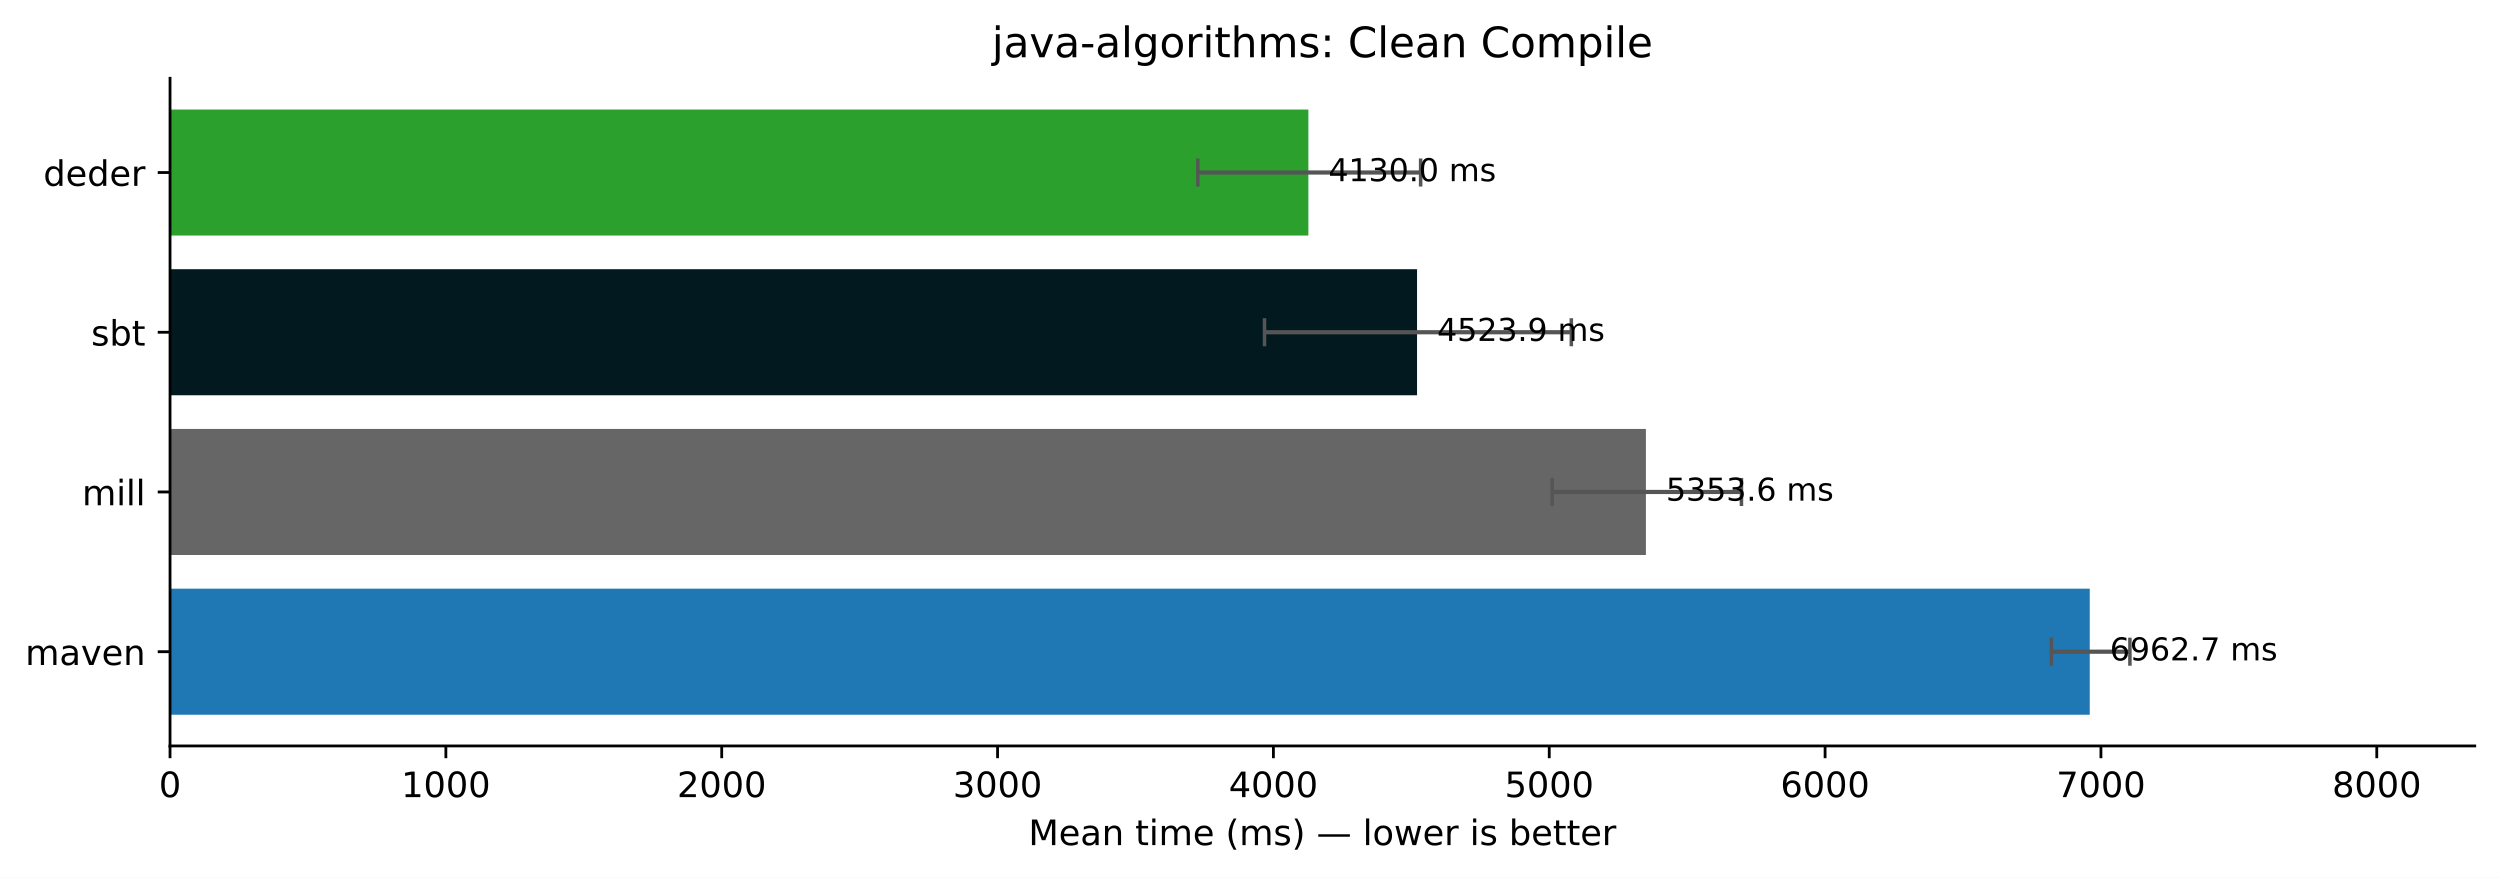
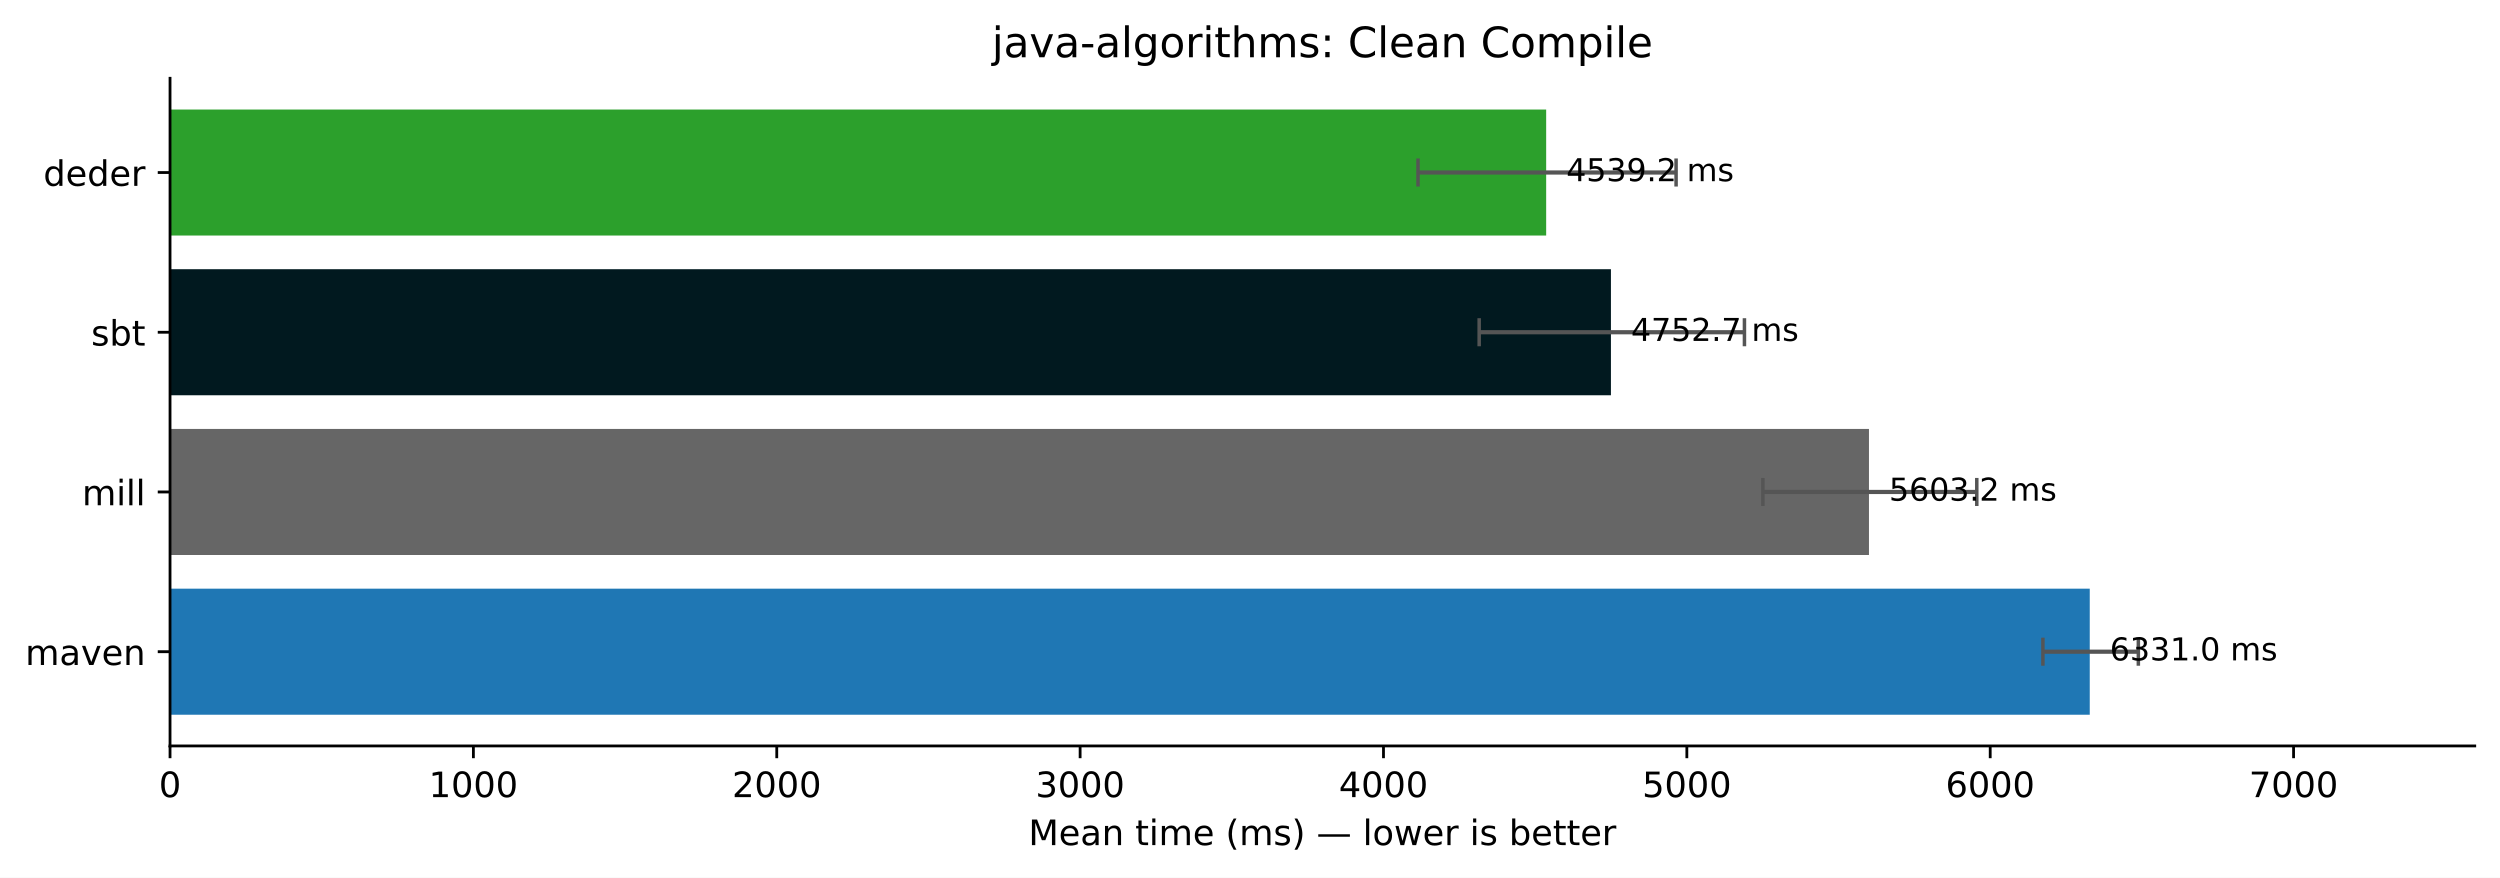
<svg xmlns="http://www.w3.org/2000/svg" xmlns:xlink="http://www.w3.org/1999/xlink" width="712.788pt" height="250.234pt" viewBox="0 0 712.788 250.234" version="1.1">
  <defs>
    <style type="text/css">*{stroke-linejoin: round; stroke-linecap: butt}</style>
  </defs>
  <g id="figure_1">
    <g id="patch_1">
      <path d="M 0 250.234  L 712.788 250.234  L 712.788 0  L 0 0  z " style="fill: #ffffff" />
    </g>
    <g id="axes_1">
      <g id="patch_2">
        <path d="M 48.478 212.678  L 705.588 212.678  L 705.588 22.318  L 48.478 22.318  z " style="fill: #ffffff" />
      </g>
      <g id="patch_3">
-         <path d="M 48.478 204.025  L 596.07 204.025  L 596.07 167.593  L 48.478 167.593  z " clip-path="url(#pb32127d1f8)" style="fill: #1f77b4; stroke: #ffffff; stroke-width: 0.5; stroke-linejoin: miter" />
+         <path d="M 48.478 204.025  L 596.07 204.025  L 596.07 167.593  L 48.478 167.593  z " clip-path="url(#pf4d8853a61)" style="fill: #1f77b4; stroke: #ffffff; stroke-width: 0.5; stroke-linejoin: miter" />
      </g>
      <g id="patch_4">
-         <path d="M 48.478 158.485  L 469.526 158.485  L 469.526 122.052  L 48.478 122.052  z " clip-path="url(#pb32127d1f8)" style="fill: #666666; stroke: #ffffff; stroke-width: 0.5; stroke-linejoin: miter" />
+         <path d="M 48.478 158.485  L 533.121 158.485  L 533.121 122.052  L 48.478 122.052  z " clip-path="url(#pf4d8853a61)" style="fill: #666666; stroke: #ffffff; stroke-width: 0.5; stroke-linejoin: miter" />
      </g>
      <g id="patch_5">
-         <path d="M 48.478 112.944  L 404.272 112.944  L 404.272 76.512  L 48.478 76.512  z " clip-path="url(#pb32127d1f8)" style="fill: #01191f; stroke: #ffffff; stroke-width: 0.5; stroke-linejoin: miter" />
+         <path d="M 48.478 112.944  L 459.551 112.944  L 459.551 76.512  L 48.478 76.512  z " clip-path="url(#pf4d8853a61)" style="fill: #01191f; stroke: #ffffff; stroke-width: 0.5; stroke-linejoin: miter" />
      </g>
      <g id="patch_6">
-         <path d="M 48.478 67.403  L 373.287 67.403  L 373.287 30.971  L 48.478 30.971  z " clip-path="url(#pb32127d1f8)" style="fill: #2ca02c; stroke: #ffffff; stroke-width: 0.5; stroke-linejoin: miter" />
+         <path d="M 48.478 67.403  L 441.086 67.403  L 441.086 30.971  L 48.478 30.971  z " clip-path="url(#pf4d8853a61)" style="fill: #2ca02c; stroke: #ffffff; stroke-width: 0.5; stroke-linejoin: miter" />
      </g>
      <g id="matplotlib.axis_1">
        <g id="xtick_1">
          <g id="line2d_1">
            <defs>
-               <path id="m2b87614e44" d="M 0 0  L 0 3.5  " style="stroke: #000000; stroke-width: 0.8" />
+               <path id="m1b863badbd" d="M 0 0  L 0 3.5  " style="stroke: #000000; stroke-width: 0.8" />
            </defs>
            <g>
-               <use xlink:href="#m2b87614e44" x="48.478" y="212.678" style="stroke: #000000; stroke-width: 0.8" />
+               <use xlink:href="#m1b863badbd" x="48.478" y="212.678" style="stroke: #000000; stroke-width: 0.8" />
            </g>
          </g>
          <g id="text_1">
            <g transform="translate(45.29688 227.2766) scale(0.1 -0.1)">
              <defs>
                <path id="DejaVuSans-30" d="M 2034 4250  Q 1547 4250 1301 3770  Q 1056 3291 1056 2328  Q 1056 1369 1301 889  Q 1547 409 2034 409  Q 2525 409 2770 889  Q 3016 1369 3016 2328  Q 3016 3291 2770 3770  Q 2525 4250 2034 4250  z M 2034 4750  Q 2819 4750 3233 4129  Q 3647 3509 3647 2328  Q 3647 1150 3233 529  Q 2819 -91 2034 -91  Q 1250 -91 836 529  Q 422 1150 422 2328  Q 422 3509 836 4129  Q 1250 4750 2034 4750  z " transform="scale(0.015625)" />
              </defs>
              <use xlink:href="#DejaVuSans-30" />
            </g>
          </g>
        </g>
        <g id="xtick_2">
          <g id="line2d_2">
            <g>
-               <use xlink:href="#m2b87614e44" x="127.125" y="212.678" style="stroke: #000000; stroke-width: 0.8" />
+               <use xlink:href="#m1b863badbd" x="134.971" y="212.678" style="stroke: #000000; stroke-width: 0.8" />
            </g>
          </g>
          <g id="text_2">
-             <g transform="translate(114.4001 227.2766) scale(0.1 -0.1)">
+             <g transform="translate(122.2464 227.2766) scale(0.1 -0.1)">
              <defs>
                <path id="DejaVuSans-31" d="M 794 531  L 1825 531  L 1825 4091  L 703 3866  L 703 4441  L 1819 4666  L 2450 4666  L 2450 531  L 3481 531  L 3481 0  L 794 0  L 794 531  z " transform="scale(0.015625)" />
              </defs>
              <use xlink:href="#DejaVuSans-31" />
              <use xlink:href="#DejaVuSans-30" transform="translate(63.62305 0)" />
              <use xlink:href="#DejaVuSans-30" transform="translate(127.2461 0)" />
              <use xlink:href="#DejaVuSans-30" transform="translate(190.8691 0)" />
            </g>
          </g>
        </g>
        <g id="xtick_3">
          <g id="line2d_3">
            <g>
-               <use xlink:href="#m2b87614e44" x="205.772" y="212.678" style="stroke: #000000; stroke-width: 0.8" />
+               <use xlink:href="#m1b863badbd" x="221.465" y="212.678" style="stroke: #000000; stroke-width: 0.8" />
            </g>
          </g>
          <g id="text_3">
-             <g transform="translate(193.0471 227.2766) scale(0.1 -0.1)">
+             <g transform="translate(208.7397 227.2766) scale(0.1 -0.1)">
              <defs>
                <path id="DejaVuSans-32" d="M 1228 531  L 3431 531  L 3431 0  L 469 0  L 469 531  Q 828 903 1448 1529  Q 2069 2156 2228 2338  Q 2531 2678 2651 2914  Q 2772 3150 2772 3378  Q 2772 3750 2511 3984  Q 2250 4219 1831 4219  Q 1534 4219 1204 4116  Q 875 4013 500 3803  L 500 4441  Q 881 4594 1212 4672  Q 1544 4750 1819 4750  Q 2544 4750 2975 4387  Q 3406 4025 3406 3419  Q 3406 3131 3298 2873  Q 3191 2616 2906 2266  Q 2828 2175 2409 1742  Q 1991 1309 1228 531  z " transform="scale(0.015625)" />
              </defs>
              <use xlink:href="#DejaVuSans-32" />
              <use xlink:href="#DejaVuSans-30" transform="translate(63.62305 0)" />
              <use xlink:href="#DejaVuSans-30" transform="translate(127.2461 0)" />
              <use xlink:href="#DejaVuSans-30" transform="translate(190.8691 0)" />
            </g>
          </g>
        </g>
        <g id="xtick_4">
          <g id="line2d_4">
            <g>
-               <use xlink:href="#m2b87614e44" x="284.419" y="212.678" style="stroke: #000000; stroke-width: 0.8" />
+               <use xlink:href="#m1b863badbd" x="307.958" y="212.678" style="stroke: #000000; stroke-width: 0.8" />
            </g>
          </g>
          <g id="text_4">
-             <g transform="translate(271.694 227.2766) scale(0.1 -0.1)">
+             <g transform="translate(295.233 227.2766) scale(0.1 -0.1)">
              <defs>
                <path id="DejaVuSans-33" d="M 2597 2516  Q 3050 2419 3304 2112  Q 3559 1806 3559 1356  Q 3559 666 3084 287  Q 2609 -91 1734 -91  Q 1441 -91 1130 -33  Q 819 25 488 141  L 488 750  Q 750 597 1062 519  Q 1375 441 1716 441  Q 2309 441 2620 675  Q 2931 909 2931 1356  Q 2931 1769 2642 2001  Q 2353 2234 1838 2234  L 1294 2234  L 1294 2753  L 1863 2753  Q 2328 2753 2575 2939  Q 2822 3125 2822 3475  Q 2822 3834 2567 4026  Q 2313 4219 1838 4219  Q 1578 4219 1281 4162  Q 984 4106 628 3988  L 628 4550  Q 988 4650 1302 4700  Q 1616 4750 1894 4750  Q 2613 4750 3031 4423  Q 3450 4097 3450 3541  Q 3450 3153 3228 2886  Q 3006 2619 2597 2516  z " transform="scale(0.015625)" />
              </defs>
              <use xlink:href="#DejaVuSans-33" />
              <use xlink:href="#DejaVuSans-30" transform="translate(63.62305 0)" />
              <use xlink:href="#DejaVuSans-30" transform="translate(127.2461 0)" />
              <use xlink:href="#DejaVuSans-30" transform="translate(190.8691 0)" />
            </g>
          </g>
        </g>
        <g id="xtick_5">
          <g id="line2d_5">
            <g>
-               <use xlink:href="#m2b87614e44" x="363.066" y="212.678" style="stroke: #000000; stroke-width: 0.8" />
+               <use xlink:href="#m1b863badbd" x="394.451" y="212.678" style="stroke: #000000; stroke-width: 0.8" />
            </g>
          </g>
          <g id="text_5">
-             <g transform="translate(350.341 227.2766) scale(0.1 -0.1)">
+             <g transform="translate(381.7263 227.2766) scale(0.1 -0.1)">
              <defs>
                <path id="DejaVuSans-34" d="M 2419 4116  L 825 1625  L 2419 1625  L 2419 4116  z M 2253 4666  L 3047 4666  L 3047 1625  L 3713 1625  L 3713 1100  L 3047 1100  L 3047 0  L 2419 0  L 2419 1100  L 313 1100  L 313 1709  L 2253 4666  z " transform="scale(0.015625)" />
              </defs>
              <use xlink:href="#DejaVuSans-34" />
              <use xlink:href="#DejaVuSans-30" transform="translate(63.62305 0)" />
              <use xlink:href="#DejaVuSans-30" transform="translate(127.2461 0)" />
              <use xlink:href="#DejaVuSans-30" transform="translate(190.8691 0)" />
            </g>
          </g>
        </g>
        <g id="xtick_6">
          <g id="line2d_6">
            <g>
-               <use xlink:href="#m2b87614e44" x="441.713" y="212.678" style="stroke: #000000; stroke-width: 0.8" />
+               <use xlink:href="#m1b863badbd" x="480.945" y="212.678" style="stroke: #000000; stroke-width: 0.8" />
            </g>
          </g>
          <g id="text_6">
-             <g transform="translate(428.988 227.2766) scale(0.1 -0.1)">
+             <g transform="translate(468.2196 227.2766) scale(0.1 -0.1)">
              <defs>
                <path id="DejaVuSans-35" d="M 691 4666  L 3169 4666  L 3169 4134  L 1269 4134  L 1269 2991  Q 1406 3038 1543 3061  Q 1681 3084 1819 3084  Q 2600 3084 3056 2656  Q 3513 2228 3513 1497  Q 3513 744 3044 326  Q 2575 -91 1722 -91  Q 1428 -91 1123 -41  Q 819 9 494 109  L 494 744  Q 775 591 1075 516  Q 1375 441 1709 441  Q 2250 441 2565 725  Q 2881 1009 2881 1497  Q 2881 1984 2565 2268  Q 2250 2553 1709 2553  Q 1456 2553 1204 2497  Q 953 2441 691 2322  L 691 4666  z " transform="scale(0.015625)" />
              </defs>
              <use xlink:href="#DejaVuSans-35" />
              <use xlink:href="#DejaVuSans-30" transform="translate(63.62305 0)" />
              <use xlink:href="#DejaVuSans-30" transform="translate(127.2461 0)" />
              <use xlink:href="#DejaVuSans-30" transform="translate(190.8691 0)" />
            </g>
          </g>
        </g>
        <g id="xtick_7">
          <g id="line2d_7">
            <g>
-               <use xlink:href="#m2b87614e44" x="520.36" y="212.678" style="stroke: #000000; stroke-width: 0.8" />
+               <use xlink:href="#m1b863badbd" x="567.438" y="212.678" style="stroke: #000000; stroke-width: 0.8" />
            </g>
          </g>
          <g id="text_7">
-             <g transform="translate(507.6349 227.2766) scale(0.1 -0.1)">
+             <g transform="translate(554.7129 227.2766) scale(0.1 -0.1)">
              <defs>
                <path id="DejaVuSans-36" d="M 2113 2584  Q 1688 2584 1439 2293  Q 1191 2003 1191 1497  Q 1191 994 1439 701  Q 1688 409 2113 409  Q 2538 409 2786 701  Q 3034 994 3034 1497  Q 3034 2003 2786 2293  Q 2538 2584 2113 2584  z M 3366 4563  L 3366 3988  Q 3128 4100 2886 4159  Q 2644 4219 2406 4219  Q 1781 4219 1451 3797  Q 1122 3375 1075 2522  Q 1259 2794 1537 2939  Q 1816 3084 2150 3084  Q 2853 3084 3261 2657  Q 3669 2231 3669 1497  Q 3669 778 3244 343  Q 2819 -91 2113 -91  Q 1303 -91 875 529  Q 447 1150 447 2328  Q 447 3434 972 4092  Q 1497 4750 2381 4750  Q 2619 4750 2861 4703  Q 3103 4656 3366 4563  z " transform="scale(0.015625)" />
              </defs>
              <use xlink:href="#DejaVuSans-36" />
              <use xlink:href="#DejaVuSans-30" transform="translate(63.62305 0)" />
              <use xlink:href="#DejaVuSans-30" transform="translate(127.2461 0)" />
              <use xlink:href="#DejaVuSans-30" transform="translate(190.8691 0)" />
            </g>
          </g>
        </g>
        <g id="xtick_8">
          <g id="line2d_8">
            <g>
-               <use xlink:href="#m2b87614e44" x="599.007" y="212.678" style="stroke: #000000; stroke-width: 0.8" />
+               <use xlink:href="#m1b863badbd" x="653.931" y="212.678" style="stroke: #000000; stroke-width: 0.8" />
            </g>
          </g>
          <g id="text_8">
-             <g transform="translate(586.2819 227.2766) scale(0.1 -0.1)">
+             <g transform="translate(641.2062 227.2766) scale(0.1 -0.1)">
              <defs>
                <path id="DejaVuSans-37" d="M 525 4666  L 3525 4666  L 3525 4397  L 1831 0  L 1172 0  L 2766 4134  L 525 4134  L 525 4666  z " transform="scale(0.015625)" />
              </defs>
              <use xlink:href="#DejaVuSans-37" />
              <use xlink:href="#DejaVuSans-30" transform="translate(63.62305 0)" />
              <use xlink:href="#DejaVuSans-30" transform="translate(127.2461 0)" />
              <use xlink:href="#DejaVuSans-30" transform="translate(190.8691 0)" />
            </g>
          </g>
        </g>
-         <g id="xtick_9">
-           <g id="line2d_9">
-             <g>
-               <use xlink:href="#m2b87614e44" x="677.654" y="212.678" style="stroke: #000000; stroke-width: 0.8" />
-             </g>
-           </g>
-           <g id="text_9">
-             <g transform="translate(664.9288 227.2766) scale(0.1 -0.1)">
-               <defs>
-                 <path id="DejaVuSans-38" d="M 2034 2216  Q 1584 2216 1326 1975  Q 1069 1734 1069 1313  Q 1069 891 1326 650  Q 1584 409 2034 409  Q 2484 409 2743 651  Q 3003 894 3003 1313  Q 3003 1734 2745 1975  Q 2488 2216 2034 2216  z M 1403 2484  Q 997 2584 770 2862  Q 544 3141 544 3541  Q 544 4100 942 4425  Q 1341 4750 2034 4750  Q 2731 4750 3128 4425  Q 3525 4100 3525 3541  Q 3525 3141 3298 2862  Q 3072 2584 2669 2484  Q 3125 2378 3379 2068  Q 3634 1759 3634 1313  Q 3634 634 3220 271  Q 2806 -91 2034 -91  Q 1263 -91 848 271  Q 434 634 434 1313  Q 434 1759 690 2068  Q 947 2378 1403 2484  z M 1172 3481  Q 1172 3119 1398 2916  Q 1625 2713 2034 2713  Q 2441 2713 2670 2916  Q 2900 3119 2900 3481  Q 2900 3844 2670 4047  Q 2441 4250 2034 4250  Q 1625 4250 1398 4047  Q 1172 3844 1172 3481  z " transform="scale(0.015625)" />
-               </defs>
-               <use xlink:href="#DejaVuSans-38" />
-               <use xlink:href="#DejaVuSans-30" transform="translate(63.62305 0)" />
-               <use xlink:href="#DejaVuSans-30" transform="translate(127.2461 0)" />
-               <use xlink:href="#DejaVuSans-30" transform="translate(190.8691 0)" />
-             </g>
-           </g>
-         </g>
-         <g id="text_10">
+         <g id="text_9">
          <g transform="translate(293.2362 240.9547) scale(0.1 -0.1)">
            <defs>
              <path id="DejaVuSans-4d" d="M 628 4666  L 1569 4666  L 2759 1491  L 3956 4666  L 4897 4666  L 4897 0  L 4281 0  L 4281 4097  L 3078 897  L 2444 897  L 1241 4097  L 1241 0  L 628 0  L 628 4666  z " transform="scale(0.015625)" />
              <path id="DejaVuSans-65" d="M 3597 1894  L 3597 1613  L 953 1613  Q 991 1019 1311 708  Q 1631 397 2203 397  Q 2534 397 2845 478  Q 3156 559 3463 722  L 3463 178  Q 3153 47 2828 -22  Q 2503 -91 2169 -91  Q 1331 -91 842 396  Q 353 884 353 1716  Q 353 2575 817 3079  Q 1281 3584 2069 3584  Q 2775 3584 3186 3129  Q 3597 2675 3597 1894  z M 3022 2063  Q 3016 2534 2758 2815  Q 2500 3097 2075 3097  Q 1594 3097 1305 2825  Q 1016 2553 972 2059  L 3022 2063  z " transform="scale(0.015625)" />
              <path id="DejaVuSans-61" d="M 2194 1759  Q 1497 1759 1228 1600  Q 959 1441 959 1056  Q 959 750 1161 570  Q 1363 391 1709 391  Q 2188 391 2477 730  Q 2766 1069 2766 1631  L 2766 1759  L 2194 1759  z M 3341 1997  L 3341 0  L 2766 0  L 2766 531  Q 2569 213 2275 61  Q 1981 -91 1556 -91  Q 1019 -91 701 211  Q 384 513 384 1019  Q 384 1609 779 1909  Q 1175 2209 1959 2209  L 2766 2209  L 2766 2266  Q 2766 2663 2505 2880  Q 2244 3097 1772 3097  Q 1472 3097 1187 3025  Q 903 2953 641 2809  L 641 3341  Q 956 3463 1253 3523  Q 1550 3584 1831 3584  Q 2591 3584 2966 3190  Q 3341 2797 3341 1997  z " transform="scale(0.015625)" />
              <path id="DejaVuSans-6e" d="M 3513 2113  L 3513 0  L 2938 0  L 2938 2094  Q 2938 2591 2744 2837  Q 2550 3084 2163 3084  Q 1697 3084 1428 2787  Q 1159 2491 1159 1978  L 1159 0  L 581 0  L 581 3500  L 1159 3500  L 1159 2956  Q 1366 3272 1645 3428  Q 1925 3584 2291 3584  Q 2894 3584 3203 3211  Q 3513 2838 3513 2113  z " transform="scale(0.015625)" />
              <path id="DejaVuSans-20" transform="scale(0.015625)" />
              <path id="DejaVuSans-74" d="M 1172 4494  L 1172 3500  L 2356 3500  L 2356 3053  L 1172 3053  L 1172 1153  Q 1172 725 1289 603  Q 1406 481 1766 481  L 2356 481  L 2356 0  L 1766 0  Q 1100 0 847 248  Q 594 497 594 1153  L 594 3053  L 172 3053  L 172 3500  L 594 3500  L 594 4494  L 1172 4494  z " transform="scale(0.015625)" />
              <path id="DejaVuSans-69" d="M 603 3500  L 1178 3500  L 1178 0  L 603 0  L 603 3500  z M 603 4863  L 1178 4863  L 1178 4134  L 603 4134  L 603 4863  z " transform="scale(0.015625)" />
              <path id="DejaVuSans-6d" d="M 3328 2828  Q 3544 3216 3844 3400  Q 4144 3584 4550 3584  Q 5097 3584 5394 3201  Q 5691 2819 5691 2113  L 5691 0  L 5113 0  L 5113 2094  Q 5113 2597 4934 2840  Q 4756 3084 4391 3084  Q 3944 3084 3684 2787  Q 3425 2491 3425 1978  L 3425 0  L 2847 0  L 2847 2094  Q 2847 2600 2669 2842  Q 2491 3084 2119 3084  Q 1678 3084 1418 2786  Q 1159 2488 1159 1978  L 1159 0  L 581 0  L 581 3500  L 1159 3500  L 1159 2956  Q 1356 3278 1631 3431  Q 1906 3584 2284 3584  Q 2666 3584 2933 3390  Q 3200 3197 3328 2828  z " transform="scale(0.015625)" />
              <path id="DejaVuSans-28" d="M 1984 4856  Q 1566 4138 1362 3434  Q 1159 2731 1159 2009  Q 1159 1288 1364 580  Q 1569 -128 1984 -844  L 1484 -844  Q 1016 -109 783 600  Q 550 1309 550 2009  Q 550 2706 781 3412  Q 1013 4119 1484 4856  L 1984 4856  z " transform="scale(0.015625)" />
              <path id="DejaVuSans-73" d="M 2834 3397  L 2834 2853  Q 2591 2978 2328 3040  Q 2066 3103 1784 3103  Q 1356 3103 1142 2972  Q 928 2841 928 2578  Q 928 2378 1081 2264  Q 1234 2150 1697 2047  L 1894 2003  Q 2506 1872 2764 1633  Q 3022 1394 3022 966  Q 3022 478 2636 193  Q 2250 -91 1575 -91  Q 1294 -91 989 -36  Q 684 19 347 128  L 347 722  Q 666 556 975 473  Q 1284 391 1588 391  Q 1994 391 2212 530  Q 2431 669 2431 922  Q 2431 1156 2273 1281  Q 2116 1406 1581 1522  L 1381 1569  Q 847 1681 609 1914  Q 372 2147 372 2553  Q 372 3047 722 3315  Q 1072 3584 1716 3584  Q 2034 3584 2315 3537  Q 2597 3491 2834 3397  z " transform="scale(0.015625)" />
              <path id="DejaVuSans-29" d="M 513 4856  L 1013 4856  Q 1481 4119 1714 3412  Q 1947 2706 1947 2009  Q 1947 1309 1714 600  Q 1481 -109 1013 -844  L 513 -844  Q 928 -128 1133 580  Q 1338 1288 1338 2009  Q 1338 2731 1133 3434  Q 928 4138 513 4856  z " transform="scale(0.015625)" />
              <path id="DejaVuSans-2014" d="M 313 1978  L 6088 1978  L 6088 1528  L 313 1528  L 313 1978  z " transform="scale(0.015625)" />
              <path id="DejaVuSans-6c" d="M 603 4863  L 1178 4863  L 1178 0  L 603 0  L 603 4863  z " transform="scale(0.015625)" />
              <path id="DejaVuSans-6f" d="M 1959 3097  Q 1497 3097 1228 2736  Q 959 2375 959 1747  Q 959 1119 1226 758  Q 1494 397 1959 397  Q 2419 397 2687 759  Q 2956 1122 2956 1747  Q 2956 2369 2687 2733  Q 2419 3097 1959 3097  z M 1959 3584  Q 2709 3584 3137 3096  Q 3566 2609 3566 1747  Q 3566 888 3137 398  Q 2709 -91 1959 -91  Q 1206 -91 779 398  Q 353 888 353 1747  Q 353 2609 779 3096  Q 1206 3584 1959 3584  z " transform="scale(0.015625)" />
              <path id="DejaVuSans-77" d="M 269 3500  L 844 3500  L 1563 769  L 2278 3500  L 2956 3500  L 3675 769  L 4391 3500  L 4966 3500  L 4050 0  L 3372 0  L 2619 2869  L 1863 0  L 1184 0  L 269 3500  z " transform="scale(0.015625)" />
              <path id="DejaVuSans-72" d="M 2631 2963  Q 2534 3019 2420 3045  Q 2306 3072 2169 3072  Q 1681 3072 1420 2755  Q 1159 2438 1159 1844  L 1159 0  L 581 0  L 581 3500  L 1159 3500  L 1159 2956  Q 1341 3275 1631 3429  Q 1922 3584 2338 3584  Q 2397 3584 2469 3576  Q 2541 3569 2628 3553  L 2631 2963  z " transform="scale(0.015625)" />
              <path id="DejaVuSans-62" d="M 3116 1747  Q 3116 2381 2855 2742  Q 2594 3103 2138 3103  Q 1681 3103 1420 2742  Q 1159 2381 1159 1747  Q 1159 1113 1420 752  Q 1681 391 2138 391  Q 2594 391 2855 752  Q 3116 1113 3116 1747  z M 1159 2969  Q 1341 3281 1617 3432  Q 1894 3584 2278 3584  Q 2916 3584 3314 3078  Q 3713 2572 3713 1747  Q 3713 922 3314 415  Q 2916 -91 2278 -91  Q 1894 -91 1617 61  Q 1341 213 1159 525  L 1159 0  L 581 0  L 581 4863  L 1159 4863  L 1159 2969  z " transform="scale(0.015625)" />
            </defs>
            <use xlink:href="#DejaVuSans-4d" />
            <use xlink:href="#DejaVuSans-65" transform="translate(86.2793 0)" />
            <use xlink:href="#DejaVuSans-61" transform="translate(147.8027 0)" />
            <use xlink:href="#DejaVuSans-6e" transform="translate(209.082 0)" />
            <use xlink:href="#DejaVuSans-20" transform="translate(272.4609 0)" />
            <use xlink:href="#DejaVuSans-74" transform="translate(304.248 0)" />
            <use xlink:href="#DejaVuSans-69" transform="translate(343.457 0)" />
            <use xlink:href="#DejaVuSans-6d" transform="translate(371.2402 0)" />
            <use xlink:href="#DejaVuSans-65" transform="translate(468.6523 0)" />
            <use xlink:href="#DejaVuSans-20" transform="translate(530.1758 0)" />
            <use xlink:href="#DejaVuSans-28" transform="translate(561.9629 0)" />
            <use xlink:href="#DejaVuSans-6d" transform="translate(600.9766 0)" />
            <use xlink:href="#DejaVuSans-73" transform="translate(698.3887 0)" />
            <use xlink:href="#DejaVuSans-29" transform="translate(750.4883 0)" />
            <use xlink:href="#DejaVuSans-20" transform="translate(789.502 0)" />
            <use xlink:href="#DejaVuSans-2014" transform="translate(821.2891 0)" />
            <use xlink:href="#DejaVuSans-20" transform="translate(921.2891 0)" />
            <use xlink:href="#DejaVuSans-6c" transform="translate(953.0762 0)" />
            <use xlink:href="#DejaVuSans-6f" transform="translate(980.8594 0)" />
            <use xlink:href="#DejaVuSans-77" transform="translate(1042.041 0)" />
            <use xlink:href="#DejaVuSans-65" transform="translate(1123.828 0)" />
            <use xlink:href="#DejaVuSans-72" transform="translate(1185.352 0)" />
            <use xlink:href="#DejaVuSans-20" transform="translate(1226.465 0)" />
            <use xlink:href="#DejaVuSans-69" transform="translate(1258.252 0)" />
            <use xlink:href="#DejaVuSans-73" transform="translate(1286.035 0)" />
            <use xlink:href="#DejaVuSans-20" transform="translate(1338.135 0)" />
            <use xlink:href="#DejaVuSans-62" transform="translate(1369.922 0)" />
            <use xlink:href="#DejaVuSans-65" transform="translate(1433.398 0)" />
            <use xlink:href="#DejaVuSans-74" transform="translate(1494.922 0)" />
            <use xlink:href="#DejaVuSans-74" transform="translate(1534.131 0)" />
            <use xlink:href="#DejaVuSans-65" transform="translate(1573.34 0)" />
            <use xlink:href="#DejaVuSans-72" transform="translate(1634.863 0)" />
          </g>
        </g>
      </g>
      <g id="matplotlib.axis_2">
        <g id="ytick_1">
-           <g id="line2d_10">
+           <g id="line2d_9">
            <defs>
-               <path id="mc9dd908b07" d="M 0 0  L -3.5 0  " style="stroke: #000000; stroke-width: 0.8" />
+               <path id="mccdbba3a28" d="M 0 0  L -3.5 0  " style="stroke: #000000; stroke-width: 0.8" />
            </defs>
            <g>
-               <use xlink:href="#mc9dd908b07" x="48.478" y="185.809" style="stroke: #000000; stroke-width: 0.8" />
-             </g>
-           </g>
-           <g id="text_11">
+               <use xlink:href="#mccdbba3a28" x="48.478" y="185.809" style="stroke: #000000; stroke-width: 0.8" />
+             </g>
+           </g>
+           <g id="text_10">
            <g transform="translate(7.2 189.6083) scale(0.1 -0.1)">
              <defs>
                <path id="DejaVuSans-76" d="M 191 3500  L 800 3500  L 1894 563  L 2988 3500  L 3597 3500  L 2284 0  L 1503 0  L 191 3500  z " transform="scale(0.015625)" />
              </defs>
              <use xlink:href="#DejaVuSans-6d" />
              <use xlink:href="#DejaVuSans-61" transform="translate(97.41211 0)" />
              <use xlink:href="#DejaVuSans-76" transform="translate(158.6914 0)" />
              <use xlink:href="#DejaVuSans-65" transform="translate(217.8711 0)" />
              <use xlink:href="#DejaVuSans-6e" transform="translate(279.3945 0)" />
            </g>
          </g>
        </g>
        <g id="ytick_2">
-           <g id="line2d_11">
-             <g>
-               <use xlink:href="#mc9dd908b07" x="48.478" y="140.268" style="stroke: #000000; stroke-width: 0.8" />
-             </g>
-           </g>
-           <g id="text_12">
+           <g id="line2d_10">
+             <g>
+               <use xlink:href="#mccdbba3a28" x="48.478" y="140.268" style="stroke: #000000; stroke-width: 0.8" />
+             </g>
+           </g>
+           <g id="text_11">
            <g transform="translate(23.40312 144.0677) scale(0.1 -0.1)">
              <use xlink:href="#DejaVuSans-6d" />
              <use xlink:href="#DejaVuSans-69" transform="translate(97.41211 0)" />
              <use xlink:href="#DejaVuSans-6c" transform="translate(125.1953 0)" />
              <use xlink:href="#DejaVuSans-6c" transform="translate(152.9785 0)" />
            </g>
          </g>
        </g>
        <g id="ytick_3">
-           <g id="line2d_12">
-             <g>
-               <use xlink:href="#mc9dd908b07" x="48.478" y="94.728" style="stroke: #000000; stroke-width: 0.8" />
-             </g>
-           </g>
-           <g id="text_13">
+           <g id="line2d_11">
+             <g>
+               <use xlink:href="#mccdbba3a28" x="48.478" y="94.728" style="stroke: #000000; stroke-width: 0.8" />
+             </g>
+           </g>
+           <g id="text_12">
            <g transform="translate(26 98.52701) scale(0.1 -0.1)">
              <use xlink:href="#DejaVuSans-73" />
              <use xlink:href="#DejaVuSans-62" transform="translate(52.09961 0)" />
              <use xlink:href="#DejaVuSans-74" transform="translate(115.5762 0)" />
            </g>
          </g>
        </g>
        <g id="ytick_4">
-           <g id="line2d_13">
-             <g>
-               <use xlink:href="#mc9dd908b07" x="48.478" y="49.187" style="stroke: #000000; stroke-width: 0.8" />
-             </g>
-           </g>
-           <g id="text_14">
+           <g id="line2d_12">
+             <g>
+               <use xlink:href="#mccdbba3a28" x="48.478" y="49.187" style="stroke: #000000; stroke-width: 0.8" />
+             </g>
+           </g>
+           <g id="text_13">
            <g transform="translate(12.36406 52.98634) scale(0.1 -0.1)">
              <defs>
                <path id="DejaVuSans-64" d="M 2906 2969  L 2906 4863  L 3481 4863  L 3481 0  L 2906 0  L 2906 525  Q 2725 213 2448 61  Q 2172 -91 1784 -91  Q 1150 -91 751 415  Q 353 922 353 1747  Q 353 2572 751 3078  Q 1150 3584 1784 3584  Q 2172 3584 2448 3432  Q 2725 3281 2906 2969  z M 947 1747  Q 947 1113 1208 752  Q 1469 391 1925 391  Q 2381 391 2643 752  Q 2906 1113 2906 1747  Q 2906 2381 2643 2742  Q 2381 3103 1925 3103  Q 1469 3103 1208 2742  Q 947 2381 947 1747  z " transform="scale(0.015625)" />
              </defs>
              <use xlink:href="#DejaVuSans-64" />
              <use xlink:href="#DejaVuSans-65" transform="translate(63.47656 0)" />
              <use xlink:href="#DejaVuSans-64" transform="translate(125 0)" />
              <use xlink:href="#DejaVuSans-65" transform="translate(188.4766 0)" />
              <use xlink:href="#DejaVuSans-72" transform="translate(250 0)" />
            </g>
          </g>
        </g>
      </g>
      <g id="LineCollection_1">
-         <path d="M 584.869 185.809  L 607.27 185.809  " clip-path="url(#pb32127d1f8)" style="fill: none; stroke: #555555; stroke-width: 1.2" />
-         <path d="M 442.536 140.268  L 496.516 140.268  " clip-path="url(#pb32127d1f8)" style="fill: none; stroke: #555555; stroke-width: 1.2" />
-         <path d="M 360.534 94.728  L 448.009 94.728  " clip-path="url(#pb32127d1f8)" style="fill: none; stroke: #555555; stroke-width: 1.2" />
-         <path d="M 341.53 49.187  L 405.044 49.187  " clip-path="url(#pb32127d1f8)" style="fill: none; stroke: #555555; stroke-width: 1.2" />
+         <path d="M 582.466 185.809  L 609.674 185.809  " clip-path="url(#pf4d8853a61)" style="fill: none; stroke: #555555; stroke-width: 1.2" />
+         <path d="M 502.634 140.268  L 563.609 140.268  " clip-path="url(#pf4d8853a61)" style="fill: none; stroke: #555555; stroke-width: 1.2" />
+         <path d="M 421.735 94.728  L 497.368 94.728  " clip-path="url(#pf4d8853a61)" style="fill: none; stroke: #555555; stroke-width: 1.2" />
+         <path d="M 404.294 49.187  L 477.879 49.187  " clip-path="url(#pf4d8853a61)" style="fill: none; stroke: #555555; stroke-width: 1.2" />
+       </g>
+       <g id="line2d_13">
+         <defs>
+           <path id="m1851cd1673" d="M 0 4  L 0 -4  " style="stroke: #555555" />
+         </defs>
+         <g clip-path="url(#pf4d8853a61)">
+           <use xlink:href="#m1851cd1673" x="582.466" y="185.809" style="fill: #1f77b4; stroke: #555555" />
+           <use xlink:href="#m1851cd1673" x="502.634" y="140.268" style="fill: #1f77b4; stroke: #555555" />
+           <use xlink:href="#m1851cd1673" x="421.735" y="94.728" style="fill: #1f77b4; stroke: #555555" />
+           <use xlink:href="#m1851cd1673" x="404.294" y="49.187" style="fill: #1f77b4; stroke: #555555" />
+         </g>
      </g>
      <g id="line2d_14">
-         <defs>
-           <path id="mce6cf5a5cf" d="M 0 4  L 0 -4  " style="stroke: #555555" />
-         </defs>
-         <g clip-path="url(#pb32127d1f8)">
-           <use xlink:href="#mce6cf5a5cf" x="584.869" y="185.809" style="fill: #1f77b4; stroke: #555555" />
-           <use xlink:href="#mce6cf5a5cf" x="442.536" y="140.268" style="fill: #1f77b4; stroke: #555555" />
-           <use xlink:href="#mce6cf5a5cf" x="360.534" y="94.728" style="fill: #1f77b4; stroke: #555555" />
-           <use xlink:href="#mce6cf5a5cf" x="341.53" y="49.187" style="fill: #1f77b4; stroke: #555555" />
-         </g>
-       </g>
-       <g id="line2d_15">
-         <g clip-path="url(#pb32127d1f8)">
-           <use xlink:href="#mce6cf5a5cf" x="607.27" y="185.809" style="fill: #1f77b4; stroke: #555555" />
-           <use xlink:href="#mce6cf5a5cf" x="496.516" y="140.268" style="fill: #1f77b4; stroke: #555555" />
-           <use xlink:href="#mce6cf5a5cf" x="448.009" y="94.728" style="fill: #1f77b4; stroke: #555555" />
-           <use xlink:href="#mce6cf5a5cf" x="405.044" y="49.187" style="fill: #1f77b4; stroke: #555555" />
+         <g clip-path="url(#pf4d8853a61)">
+           <use xlink:href="#m1851cd1673" x="609.674" y="185.809" style="fill: #1f77b4; stroke: #555555" />
+           <use xlink:href="#m1851cd1673" x="563.609" y="140.268" style="fill: #1f77b4; stroke: #555555" />
+           <use xlink:href="#m1851cd1673" x="497.368" y="94.728" style="fill: #1f77b4; stroke: #555555" />
+           <use xlink:href="#m1851cd1673" x="477.879" y="49.187" style="fill: #1f77b4; stroke: #555555" />
        </g>
      </g>
      <g id="patch_7">
        <path d="M 48.478 212.678  L 48.478 22.318  " style="fill: none; stroke: #000000; stroke-width: 0.8; stroke-linejoin: miter; stroke-linecap: square" />
      </g>
      <g id="patch_8">
        <path d="M 48.478 212.678  L 705.588 212.678  " style="fill: none; stroke: #000000; stroke-width: 0.8; stroke-linejoin: miter; stroke-linecap: square" />
      </g>
-       <g id="text_15">
+       <g id="text_14">
        <g transform="translate(601.5457 188.2926) scale(0.09 -0.09)">
          <defs>
-             <path id="DejaVuSans-39" d="M 703 97  L 703 672  Q 941 559 1184 500  Q 1428 441 1663 441  Q 2288 441 2617 861  Q 2947 1281 2994 2138  Q 2813 1869 2534 1725  Q 2256 1581 1919 1581  Q 1219 1581 811 2004  Q 403 2428 403 3163  Q 403 3881 828 4315  Q 1253 4750 1959 4750  Q 2769 4750 3195 4129  Q 3622 3509 3622 2328  Q 3622 1225 3098 567  Q 2575 -91 1691 -91  Q 1453 -91 1209 -44  Q 966 3 703 97  z M 1959 2075  Q 2384 2075 2632 2365  Q 2881 2656 2881 3163  Q 2881 3666 2632 3958  Q 2384 4250 1959 4250  Q 1534 4250 1286 3958  Q 1038 3666 1038 3163  Q 1038 2656 1286 2365  Q 1534 2075 1959 2075  z " transform="scale(0.015625)" />
            <path id="DejaVuSans-2e" d="M 684 794  L 1344 794  L 1344 0  L 684 0  L 684 794  z " transform="scale(0.015625)" />
          </defs>
          <use xlink:href="#DejaVuSans-36" />
-           <use xlink:href="#DejaVuSans-39" transform="translate(63.62305 0)" />
-           <use xlink:href="#DejaVuSans-36" transform="translate(127.2461 0)" />
+           <use xlink:href="#DejaVuSans-33" transform="translate(63.62305 0)" />
+           <use xlink:href="#DejaVuSans-33" transform="translate(127.2461 0)" />
+           <use xlink:href="#DejaVuSans-31" transform="translate(190.8691 0)" />
+           <use xlink:href="#DejaVuSans-2e" transform="translate(254.4922 0)" />
+           <use xlink:href="#DejaVuSans-30" transform="translate(286.2793 0)" />
+           <use xlink:href="#DejaVuSans-20" transform="translate(349.9023 0)" />
+           <use xlink:href="#DejaVuSans-6d" transform="translate(381.6895 0)" />
+           <use xlink:href="#DejaVuSans-73" transform="translate(479.1016 0)" />
+         </g>
+       </g>
+       <g id="text_15">
+         <g transform="translate(538.5971 142.7519) scale(0.09 -0.09)">
+           <use xlink:href="#DejaVuSans-35" />
+           <use xlink:href="#DejaVuSans-36" transform="translate(63.62305 0)" />
+           <use xlink:href="#DejaVuSans-30" transform="translate(127.2461 0)" />
+           <use xlink:href="#DejaVuSans-33" transform="translate(190.8691 0)" />
+           <use xlink:href="#DejaVuSans-2e" transform="translate(254.4922 0)" />
+           <use xlink:href="#DejaVuSans-32" transform="translate(286.2793 0)" />
+           <use xlink:href="#DejaVuSans-20" transform="translate(349.9023 0)" />
+           <use xlink:href="#DejaVuSans-6d" transform="translate(381.6895 0)" />
+           <use xlink:href="#DejaVuSans-73" transform="translate(479.1016 0)" />
+         </g>
+       </g>
+       <g id="text_16">
+         <g transform="translate(465.0271 97.21123) scale(0.09 -0.09)">
+           <use xlink:href="#DejaVuSans-34" />
+           <use xlink:href="#DejaVuSans-37" transform="translate(63.62305 0)" />
+           <use xlink:href="#DejaVuSans-35" transform="translate(127.2461 0)" />
          <use xlink:href="#DejaVuSans-32" transform="translate(190.8691 0)" />
          <use xlink:href="#DejaVuSans-2e" transform="translate(254.4922 0)" />
          <use xlink:href="#DejaVuSans-37" transform="translate(286.2793 0)" />
          <use xlink:href="#DejaVuSans-20" transform="translate(349.9023 0)" />
          <use xlink:href="#DejaVuSans-6d" transform="translate(381.6895 0)" />
          <use xlink:href="#DejaVuSans-73" transform="translate(479.1016 0)" />
        </g>
      </g>
-       <g id="text_16">
-         <g transform="translate(475.0018 142.7519) scale(0.09 -0.09)">
-           <use xlink:href="#DejaVuSans-35" />
-           <use xlink:href="#DejaVuSans-33" transform="translate(63.62305 0)" />
-           <use xlink:href="#DejaVuSans-35" transform="translate(127.2461 0)" />
-           <use xlink:href="#DejaVuSans-33" transform="translate(190.8691 0)" />
+       <g id="text_17">
+         <g transform="translate(446.5622 51.67056) scale(0.09 -0.09)">
+           <defs>
+             <path id="DejaVuSans-39" d="M 703 97  L 703 672  Q 941 559 1184 500  Q 1428 441 1663 441  Q 2288 441 2617 861  Q 2947 1281 2994 2138  Q 2813 1869 2534 1725  Q 2256 1581 1919 1581  Q 1219 1581 811 2004  Q 403 2428 403 3163  Q 403 3881 828 4315  Q 1253 4750 1959 4750  Q 2769 4750 3195 4129  Q 3622 3509 3622 2328  Q 3622 1225 3098 567  Q 2575 -91 1691 -91  Q 1453 -91 1209 -44  Q 966 3 703 97  z M 1959 2075  Q 2384 2075 2632 2365  Q 2881 2656 2881 3163  Q 2881 3666 2632 3958  Q 2384 4250 1959 4250  Q 1534 4250 1286 3958  Q 1038 3666 1038 3163  Q 1038 2656 1286 2365  Q 1534 2075 1959 2075  z " transform="scale(0.015625)" />
+           </defs>
+           <use xlink:href="#DejaVuSans-34" />
+           <use xlink:href="#DejaVuSans-35" transform="translate(63.62305 0)" />
+           <use xlink:href="#DejaVuSans-33" transform="translate(127.2461 0)" />
+           <use xlink:href="#DejaVuSans-39" transform="translate(190.8691 0)" />
          <use xlink:href="#DejaVuSans-2e" transform="translate(254.4922 0)" />
-           <use xlink:href="#DejaVuSans-36" transform="translate(286.2793 0)" />
+           <use xlink:href="#DejaVuSans-32" transform="translate(286.2793 0)" />
          <use xlink:href="#DejaVuSans-20" transform="translate(349.9023 0)" />
          <use xlink:href="#DejaVuSans-6d" transform="translate(381.6895 0)" />
          <use xlink:href="#DejaVuSans-73" transform="translate(479.1016 0)" />
        </g>
      </g>
-       <g id="text_17">
-         <g transform="translate(409.7476 97.21123) scale(0.09 -0.09)">
-           <use xlink:href="#DejaVuSans-34" />
-           <use xlink:href="#DejaVuSans-35" transform="translate(63.62305 0)" />
-           <use xlink:href="#DejaVuSans-32" transform="translate(127.2461 0)" />
-           <use xlink:href="#DejaVuSans-33" transform="translate(190.8691 0)" />
-           <use xlink:href="#DejaVuSans-2e" transform="translate(254.4922 0)" />
-           <use xlink:href="#DejaVuSans-39" transform="translate(286.2793 0)" />
-           <use xlink:href="#DejaVuSans-20" transform="translate(349.9023 0)" />
-           <use xlink:href="#DejaVuSans-6d" transform="translate(381.6895 0)" />
-           <use xlink:href="#DejaVuSans-73" transform="translate(479.1016 0)" />
-         </g>
-       </g>
      <g id="text_18">
-         <g transform="translate(378.7633 51.67056) scale(0.09 -0.09)">
-           <use xlink:href="#DejaVuSans-34" />
-           <use xlink:href="#DejaVuSans-31" transform="translate(63.62305 0)" />
-           <use xlink:href="#DejaVuSans-33" transform="translate(127.2461 0)" />
-           <use xlink:href="#DejaVuSans-30" transform="translate(190.8691 0)" />
-           <use xlink:href="#DejaVuSans-2e" transform="translate(254.4922 0)" />
-           <use xlink:href="#DejaVuSans-30" transform="translate(286.2793 0)" />
-           <use xlink:href="#DejaVuSans-20" transform="translate(349.9023 0)" />
-           <use xlink:href="#DejaVuSans-6d" transform="translate(381.6895 0)" />
-           <use xlink:href="#DejaVuSans-73" transform="translate(479.1016 0)" />
-         </g>
-       </g>
-       <g id="text_19">
        <g transform="translate(282.8116 16.31812) scale(0.12 -0.12)">
          <defs>
            <path id="DejaVuSans-6a" d="M 603 3500  L 1178 3500  L 1178 -63  Q 1178 -731 923 -1031  Q 669 -1331 103 -1331  L -116 -1331  L -116 -844  L 38 -844  Q 366 -844 484 -692  Q 603 -541 603 -63  L 603 3500  z M 603 4863  L 1178 4863  L 1178 4134  L 603 4134  L 603 4863  z " transform="scale(0.015625)" />
            <path id="DejaVuSans-2d" d="M 313 2009  L 1997 2009  L 1997 1497  L 313 1497  L 313 2009  z " transform="scale(0.015625)" />
            <path id="DejaVuSans-67" d="M 2906 1791  Q 2906 2416 2648 2759  Q 2391 3103 1925 3103  Q 1463 3103 1205 2759  Q 947 2416 947 1791  Q 947 1169 1205 825  Q 1463 481 1925 481  Q 2391 481 2648 825  Q 2906 1169 2906 1791  z M 3481 434  Q 3481 -459 3084 -895  Q 2688 -1331 1869 -1331  Q 1566 -1331 1297 -1286  Q 1028 -1241 775 -1147  L 775 -588  Q 1028 -725 1275 -790  Q 1522 -856 1778 -856  Q 2344 -856 2625 -561  Q 2906 -266 2906 331  L 2906 616  Q 2728 306 2450 153  Q 2172 0 1784 0  Q 1141 0 747 490  Q 353 981 353 1791  Q 353 2603 747 3093  Q 1141 3584 1784 3584  Q 2172 3584 2450 3431  Q 2728 3278 2906 2969  L 2906 3500  L 3481 3500  L 3481 434  z " transform="scale(0.015625)" />
            <path id="DejaVuSans-68" d="M 3513 2113  L 3513 0  L 2938 0  L 2938 2094  Q 2938 2591 2744 2837  Q 2550 3084 2163 3084  Q 1697 3084 1428 2787  Q 1159 2491 1159 1978  L 1159 0  L 581 0  L 581 4863  L 1159 4863  L 1159 2956  Q 1366 3272 1645 3428  Q 1925 3584 2291 3584  Q 2894 3584 3203 3211  Q 3513 2838 3513 2113  z " transform="scale(0.015625)" />
            <path id="DejaVuSans-3a" d="M 750 794  L 1409 794  L 1409 0  L 750 0  L 750 794  z M 750 3309  L 1409 3309  L 1409 2516  L 750 2516  L 750 3309  z " transform="scale(0.015625)" />
            <path id="DejaVuSans-43" d="M 4122 4306  L 4122 3641  Q 3803 3938 3442 4084  Q 3081 4231 2675 4231  Q 1875 4231 1450 3742  Q 1025 3253 1025 2328  Q 1025 1406 1450 917  Q 1875 428 2675 428  Q 3081 428 3442 575  Q 3803 722 4122 1019  L 4122 359  Q 3791 134 3420 21  Q 3050 -91 2638 -91  Q 1578 -91 968 557  Q 359 1206 359 2328  Q 359 3453 968 4101  Q 1578 4750 2638 4750  Q 3056 4750 3426 4639  Q 3797 4528 4122 4306  z " transform="scale(0.015625)" />
            <path id="DejaVuSans-70" d="M 1159 525  L 1159 -1331  L 581 -1331  L 581 3500  L 1159 3500  L 1159 2969  Q 1341 3281 1617 3432  Q 1894 3584 2278 3584  Q 2916 3584 3314 3078  Q 3713 2572 3713 1747  Q 3713 922 3314 415  Q 2916 -91 2278 -91  Q 1894 -91 1617 61  Q 1341 213 1159 525  z M 3116 1747  Q 3116 2381 2855 2742  Q 2594 3103 2138 3103  Q 1681 3103 1420 2742  Q 1159 2381 1159 1747  Q 1159 1113 1420 752  Q 1681 391 2138 391  Q 2594 391 2855 752  Q 3116 1113 3116 1747  z " transform="scale(0.015625)" />
          </defs>
          <use xlink:href="#DejaVuSans-6a" />
          <use xlink:href="#DejaVuSans-61" transform="translate(27.7832 0)" />
          <use xlink:href="#DejaVuSans-76" transform="translate(89.0625 0)" />
          <use xlink:href="#DejaVuSans-61" transform="translate(148.2422 0)" />
          <use xlink:href="#DejaVuSans-2d" transform="translate(209.5215 0)" />
          <use xlink:href="#DejaVuSans-61" transform="translate(245.6055 0)" />
          <use xlink:href="#DejaVuSans-6c" transform="translate(306.8848 0)" />
          <use xlink:href="#DejaVuSans-67" transform="translate(334.668 0)" />
          <use xlink:href="#DejaVuSans-6f" transform="translate(398.1445 0)" />
          <use xlink:href="#DejaVuSans-72" transform="translate(459.3262 0)" />
          <use xlink:href="#DejaVuSans-69" transform="translate(500.4395 0)" />
          <use xlink:href="#DejaVuSans-74" transform="translate(528.2227 0)" />
          <use xlink:href="#DejaVuSans-68" transform="translate(567.4316 0)" />
          <use xlink:href="#DejaVuSans-6d" transform="translate(630.8105 0)" />
          <use xlink:href="#DejaVuSans-73" transform="translate(728.2227 0)" />
          <use xlink:href="#DejaVuSans-3a" transform="translate(780.3223 0)" />
          <use xlink:href="#DejaVuSans-20" transform="translate(814.0137 0)" />
          <use xlink:href="#DejaVuSans-43" transform="translate(845.8008 0)" />
          <use xlink:href="#DejaVuSans-6c" transform="translate(915.625 0)" />
          <use xlink:href="#DejaVuSans-65" transform="translate(943.4082 0)" />
          <use xlink:href="#DejaVuSans-61" transform="translate(1004.932 0)" />
          <use xlink:href="#DejaVuSans-6e" transform="translate(1066.211 0)" />
          <use xlink:href="#DejaVuSans-20" transform="translate(1129.59 0)" />
          <use xlink:href="#DejaVuSans-43" transform="translate(1161.377 0)" />
          <use xlink:href="#DejaVuSans-6f" transform="translate(1231.201 0)" />
          <use xlink:href="#DejaVuSans-6d" transform="translate(1292.383 0)" />
          <use xlink:href="#DejaVuSans-70" transform="translate(1389.795 0)" />
          <use xlink:href="#DejaVuSans-69" transform="translate(1453.271 0)" />
          <use xlink:href="#DejaVuSans-6c" transform="translate(1481.055 0)" />
          <use xlink:href="#DejaVuSans-65" transform="translate(1508.838 0)" />
        </g>
      </g>
    </g>
  </g>
  <defs>
-     <clipPath id="pb32127d1f8">
+     <clipPath id="pf4d8853a61">
      <rect x="48.478" y="22.318" width="657.11" height="190.36" />
    </clipPath>
  </defs>
</svg>
